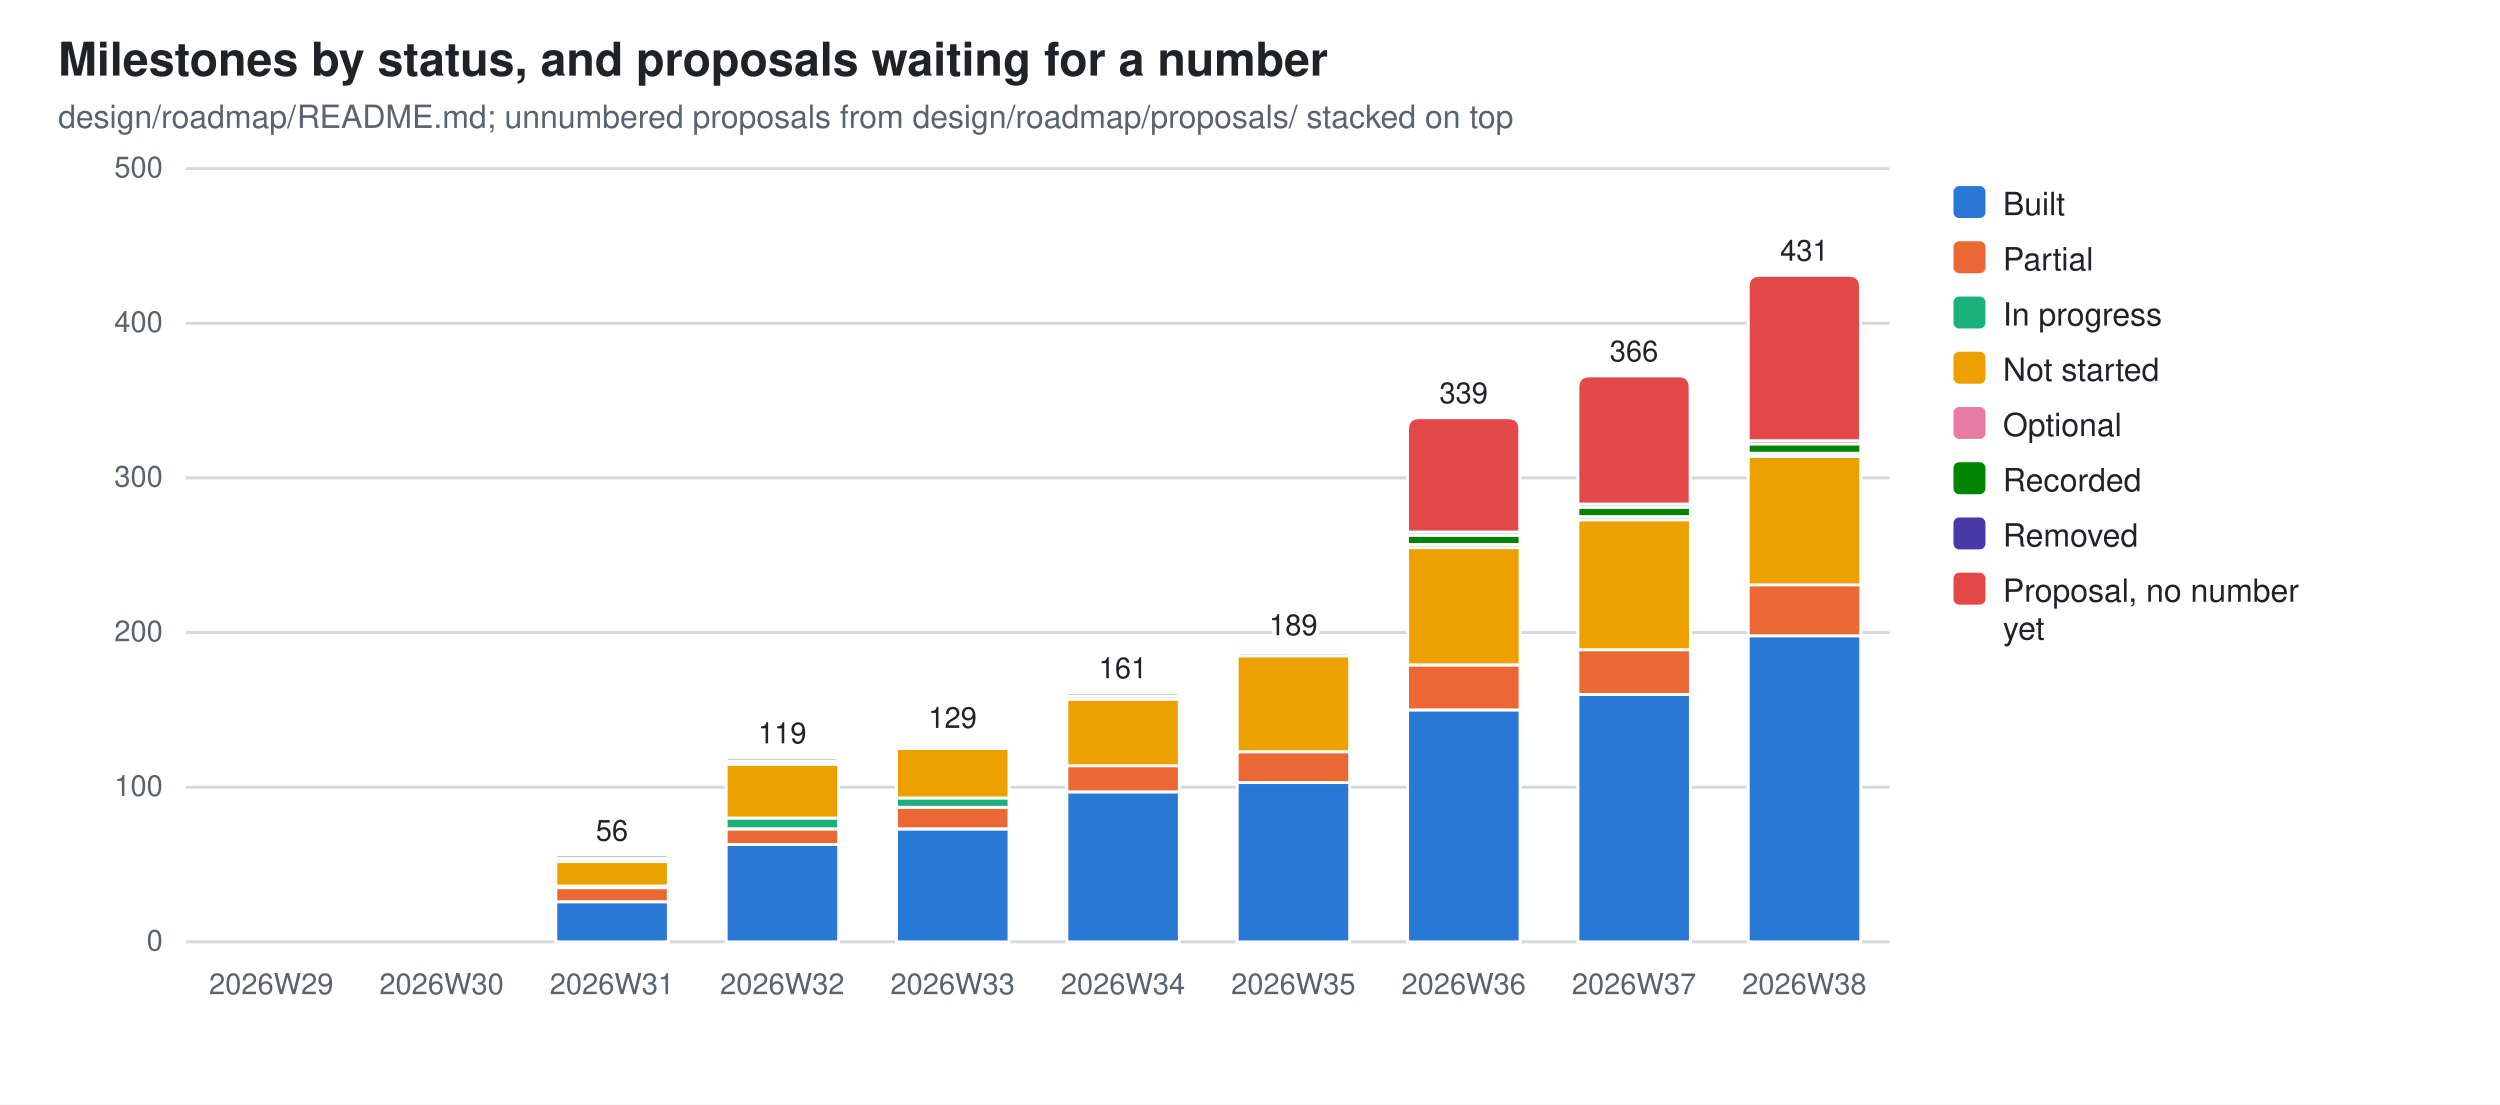
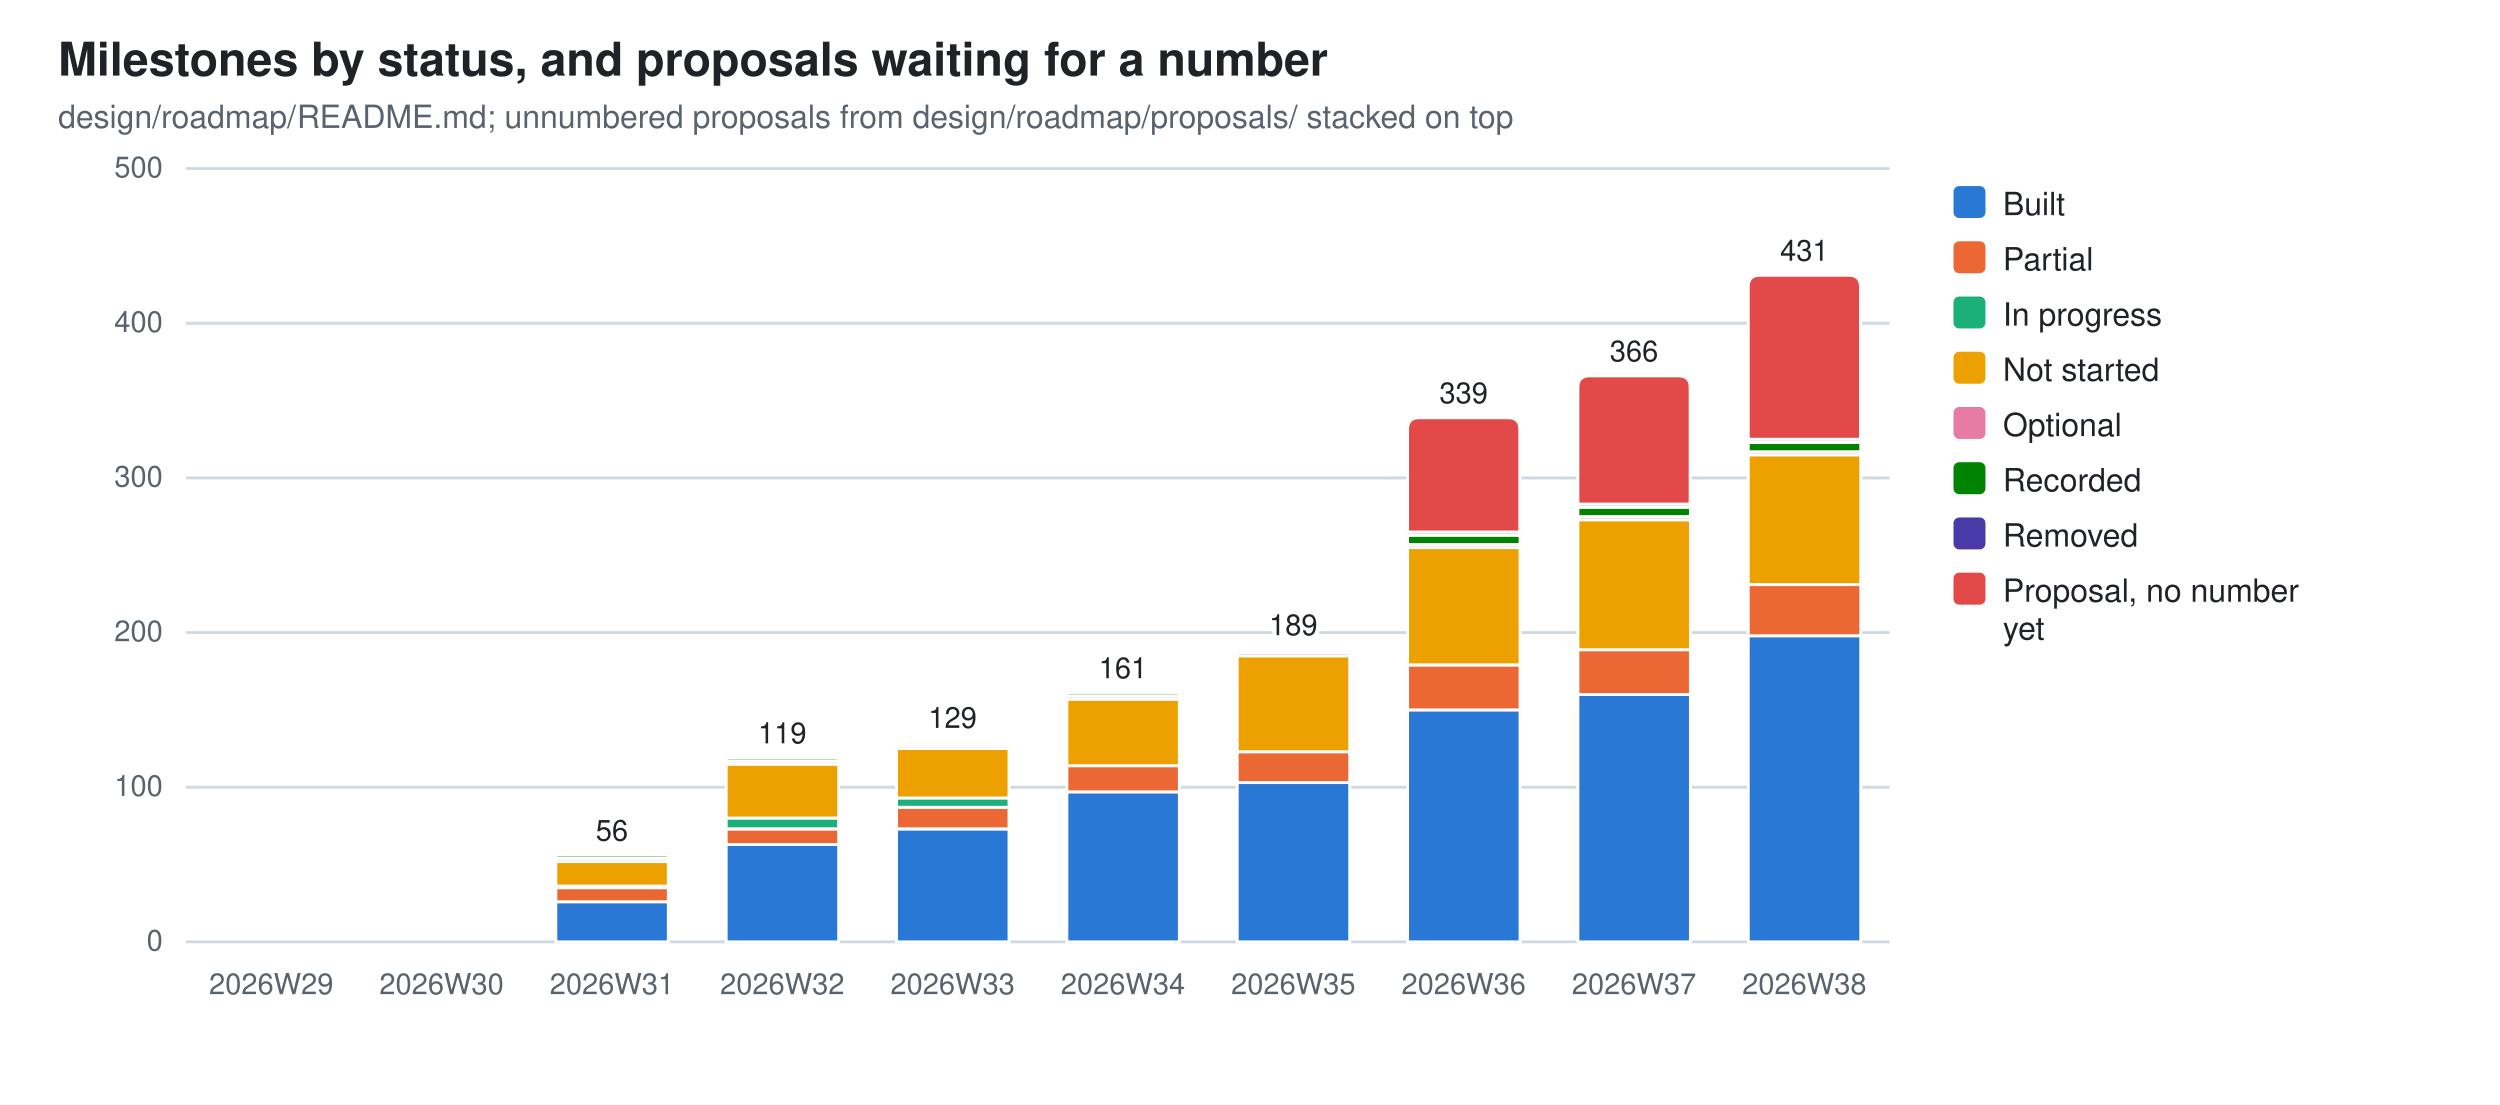
<svg xmlns="http://www.w3.org/2000/svg" width="860" height="380" viewBox="0 0 860 380" role="img" aria-label="Milestones by status, and proposals waiting for a number">
  <style>
  .bg{fill:#ffffff} .fg{fill:#1f2328} .mut{fill:#59636e} .grid{stroke:#d1d9e0}
  .seg{stroke:#ffffff;stroke-width:1}
  .val{paint-order:stroke;stroke:#ffffff;stroke-width:3px;stroke-linejoin:round}
  .s0{fill:#2a78d6}  .s1{fill:#eb6834}  .s2{fill:#1baf7a}  .s3{fill:#eda100}  .s4{fill:#e87ba4}  .s5{fill:#008300}  .s6{fill:#4a3aa7}  .s7{fill:#e34948}
  @media (prefers-color-scheme: dark){
    .bg{fill:#0d1117} .fg{fill:#e6edf3} .mut{fill:#9198a1} .grid{stroke:#30363d}
    .seg{stroke:#0d1117} .val{stroke:#0d1117} .s0{fill:#3987e5} .s1{fill:#d95926} .s2{fill:#199e70} .s3{fill:#c98500} .s4{fill:#d55181} .s5{fill:#008300} .s6{fill:#9085e9} .s7{fill:#e66767}}
  text{font-family:-apple-system,BlinkMacSystemFont,"Segoe UI",Helvetica,Arial,sans-serif}
</style>
  <rect class="bg" width="860" height="380" />
  <text class="fg" x="20" y="26" font-size="16" font-weight="600">Milestones by status, and proposals waiting for a number</text>
  <text class="mut" x="20" y="44" font-size="11">design/roadmap/README.md; unnumbered proposals from design/roadmap/proposals/ stacked on top</text>
  <line class="grid" x1="64" y1="324.0" x2="650.0" y2="324.0" stroke-width="1" />
  <text class="mut" x="56" y="327.0" font-size="10" text-anchor="end">0</text>
  <line class="grid" x1="64" y1="270.8" x2="650.0" y2="270.8" stroke-width="1" />
  <text class="mut" x="56" y="273.8" font-size="10" text-anchor="end">100</text>
  <line class="grid" x1="64" y1="217.6" x2="650.0" y2="217.6" stroke-width="1" />
  <text class="mut" x="56" y="220.6" font-size="10" text-anchor="end">200</text>
  <line class="grid" x1="64" y1="164.4" x2="650.0" y2="164.4" stroke-width="1" />
  <text class="mut" x="56" y="167.4" font-size="10" text-anchor="end">300</text>
  <line class="grid" x1="64" y1="111.2" x2="650.0" y2="111.2" stroke-width="1" />
  <text class="mut" x="56" y="114.2" font-size="10" text-anchor="end">400</text>
  <line class="grid" x1="64" y1="58.0" x2="650.0" y2="58.0" stroke-width="1" />
  <text class="mut" x="56" y="61.0" font-size="10" text-anchor="end">500</text>
  <text class="mut" x="93.3" y="342" font-size="10" text-anchor="middle">2026W29</text>
  <text class="mut" x="151.9" y="342" font-size="10" text-anchor="middle">2026W30</text>
  <rect class="seg s0" x="191.2" y="310.2" width="38.7" height="13.8" />
  <rect class="seg s1" x="191.2" y="305.4" width="38.7" height="4.8" />
  <rect class="seg s2" x="191.2" y="304.8" width="38.7" height="0.5" />
  <rect class="seg s3" x="191.2" y="296.3" width="38.7" height="8.5" />
  <rect class="seg s4" x="191.2" y="295.3" width="38.7" height="1.1" />
  <path class="seg s5" d="M191.2,295.3 V294.7 Q191.2,294.2 191.7,294.2 H229.3 Q229.8,294.2 229.8,294.7 V295.3 Z" />
  <text class="mut" x="210.5" y="342" font-size="10" text-anchor="middle">2026W31</text>
  <text class="fg val" x="210.5" y="289.2" font-size="10" text-anchor="middle">56</text>
  <rect class="seg s0" x="249.8" y="290.5" width="38.7" height="33.5" />
  <rect class="seg s1" x="249.8" y="285.2" width="38.7" height="5.3" />
  <rect class="seg s2" x="249.8" y="281.4" width="38.7" height="3.7" />
  <rect class="seg s3" x="249.8" y="262.8" width="38.7" height="18.6" />
  <rect class="seg s4" x="249.8" y="261.8" width="38.7" height="1.1" />
  <path class="seg s5" d="M249.8,261.8 V261.2 Q249.8,260.7 250.3,260.7 H287.9 Q288.4,260.7 288.4,261.2 V261.8 Z" />
  <text class="mut" x="269.1" y="342" font-size="10" text-anchor="middle">2026W32</text>
  <text class="fg val" x="269.1" y="255.7" font-size="10" text-anchor="middle">119</text>
  <rect class="seg s0" x="308.4" y="285.2" width="38.7" height="38.8" />
  <rect class="seg s1" x="308.4" y="277.7" width="38.7" height="7.4" />
  <rect class="seg s2" x="308.4" y="274.5" width="38.7" height="3.2" />
  <rect class="seg s3" x="308.4" y="257.5" width="38.7" height="17.0" />
  <rect class="seg s4" x="308.4" y="256.4" width="38.7" height="1.1" />
  <path class="seg s5" d="M308.4,256.4 V255.9 Q308.4,255.4 308.9,255.4 H346.5 Q347.0,255.4 347.0,255.9 V256.4 Z" />
  <text class="mut" x="327.7" y="342" font-size="10" text-anchor="middle">2026W33</text>
  <text class="fg val" x="327.7" y="250.4" font-size="10" text-anchor="middle">129</text>
  <rect class="seg s0" x="367.0" y="272.4" width="38.7" height="51.6" />
  <rect class="seg s1" x="367.0" y="263.4" width="38.7" height="9.0" />
  <rect class="seg s3" x="367.0" y="240.5" width="38.7" height="22.9" />
  <rect class="seg s4" x="367.0" y="239.4" width="38.7" height="1.1" />
  <path class="seg s5" d="M367.0,239.4 V238.9 Q367.0,238.3 367.5,238.3 H405.1 Q405.6,238.3 405.6,238.9 V239.4 Z" />
  <text class="mut" x="386.3" y="342" font-size="10" text-anchor="middle">2026W34</text>
  <text class="fg val" x="386.3" y="233.3" font-size="10" text-anchor="middle">161</text>
  <rect class="seg s0" x="425.6" y="269.2" width="38.7" height="54.8" />
  <rect class="seg s1" x="425.6" y="258.6" width="38.7" height="10.6" />
  <rect class="seg s3" x="425.6" y="225.6" width="38.7" height="33.0" />
  <rect class="seg s4" x="425.6" y="224.5" width="38.7" height="1.1" />
  <path class="seg s5" d="M425.6,224.5 V224.0 Q425.6,223.5 426.1,223.5 H463.7 Q464.2,223.5 464.2,224.0 V224.5 Z" />
  <text class="mut" x="444.9" y="342" font-size="10" text-anchor="middle">2026W35</text>
  <text class="fg val" x="444.9" y="218.5" font-size="10" text-anchor="middle">189</text>
  <rect class="seg s0" x="484.2" y="244.2" width="38.7" height="79.8" />
  <rect class="seg s1" x="484.2" y="228.8" width="38.7" height="15.4" />
  <rect class="seg s3" x="484.2" y="188.3" width="38.7" height="40.4" />
  <rect class="seg s4" x="484.2" y="187.3" width="38.7" height="1.1" />
  <rect class="seg s5" x="484.2" y="184.1" width="38.7" height="3.2" />
  <rect class="seg s6" x="484.2" y="183.0" width="38.7" height="1.1" />
  <path class="seg s7" d="M484.2,183.0 V147.7 Q484.2,143.7 488.2,143.7 H518.8 Q522.8,143.7 522.8,147.7 V183.0 Z" />
  <text class="mut" x="503.5" y="342" font-size="10" text-anchor="middle">2026W36</text>
  <text class="fg val" x="503.5" y="138.7" font-size="10" text-anchor="middle">339</text>
  <rect class="seg s0" x="542.8" y="238.9" width="38.7" height="85.1" />
  <rect class="seg s1" x="542.8" y="223.5" width="38.7" height="15.4" />
  <rect class="seg s3" x="542.8" y="178.8" width="38.7" height="44.7" />
  <rect class="seg s4" x="542.8" y="177.7" width="38.7" height="1.1" />
  <rect class="seg s5" x="542.8" y="174.5" width="38.7" height="3.2" />
  <rect class="seg s6" x="542.8" y="173.4" width="38.7" height="1.1" />
  <path class="seg s7" d="M542.8,173.4 V133.3 Q542.8,129.3 546.8,129.3 H577.4 Q581.4,129.3 581.4,133.3 V173.4 Z" />
  <text class="mut" x="562.1" y="342" font-size="10" text-anchor="middle">2026W37</text>
  <text class="fg val" x="562.1" y="124.3" font-size="10" text-anchor="middle">366</text>
  <rect class="seg s0" x="601.4" y="218.7" width="38.7" height="105.3" />
  <rect class="seg s1" x="601.4" y="201.1" width="38.7" height="17.6" />
-   <rect class="seg s3" x="601.4" y="157.0" width="38.7" height="44.2" />
-   <rect class="seg s4" x="601.4" y="155.9" width="38.7" height="1.1" />
-   <rect class="seg s5" x="601.4" y="152.7" width="38.7" height="3.2" />
-   <rect class="seg s6" x="601.4" y="151.6" width="38.7" height="1.1" />
-   <path class="seg s7" d="M601.4,151.6 V98.7 Q601.4,94.7 605.4,94.7 H636.0 Q640.0,94.7 640.0,98.7 V151.6 Z" />
+   <rect class="seg s3" x="601.4" y="156.4" width="38.7" height="44.7" />
+   <rect class="seg s4" x="601.4" y="155.4" width="38.7" height="1.1" />
+   <rect class="seg s5" x="601.4" y="152.2" width="38.7" height="3.2" />
+   <rect class="seg s6" x="601.4" y="151.1" width="38.7" height="1.1" />
+   <path class="seg s7" d="M601.4,151.1 V98.7 Q601.4,94.7 605.4,94.7 H636.0 Q640.0,94.7 640.0,98.7 V151.1 Z" />
  <text class="mut" x="620.7" y="342" font-size="10" text-anchor="middle">2026W38</text>
  <text class="fg val" x="620.7" y="89.7" font-size="10" text-anchor="middle">431</text>
  <rect class="s0" x="672" y="64" width="11" height="11" rx="2" />
  <text class="fg" y="74" font-size="11">
    <tspan x="689" dy="0">Built</tspan>
  </text>
  <rect class="s1" x="672" y="83" width="11" height="11" rx="2" />
  <text class="fg" y="93" font-size="11">
    <tspan x="689" dy="0">Partial</tspan>
  </text>
  <rect class="s2" x="672" y="102" width="11" height="11" rx="2" />
  <text class="fg" y="112" font-size="11">
    <tspan x="689" dy="0">In progress</tspan>
  </text>
  <rect class="s3" x="672" y="121" width="11" height="11" rx="2" />
  <text class="fg" y="131" font-size="11">
    <tspan x="689" dy="0">Not started</tspan>
  </text>
  <rect class="s4" x="672" y="140" width="11" height="11" rx="2" />
  <text class="fg" y="150" font-size="11">
    <tspan x="689" dy="0">Optional</tspan>
  </text>
  <rect class="s5" x="672" y="159" width="11" height="11" rx="2" />
  <text class="fg" y="169" font-size="11">
    <tspan x="689" dy="0">Recorded</tspan>
  </text>
  <rect class="s6" x="672" y="178" width="11" height="11" rx="2" />
  <text class="fg" y="188" font-size="11">
    <tspan x="689" dy="0">Removed</tspan>
  </text>
  <rect class="s7" x="672" y="197" width="11" height="11" rx="2" />
  <text class="fg" y="207" font-size="11">
    <tspan x="689" dy="0">Proposal, no number</tspan>
    <tspan x="689" dy="13">yet</tspan>
  </text>
</svg>
